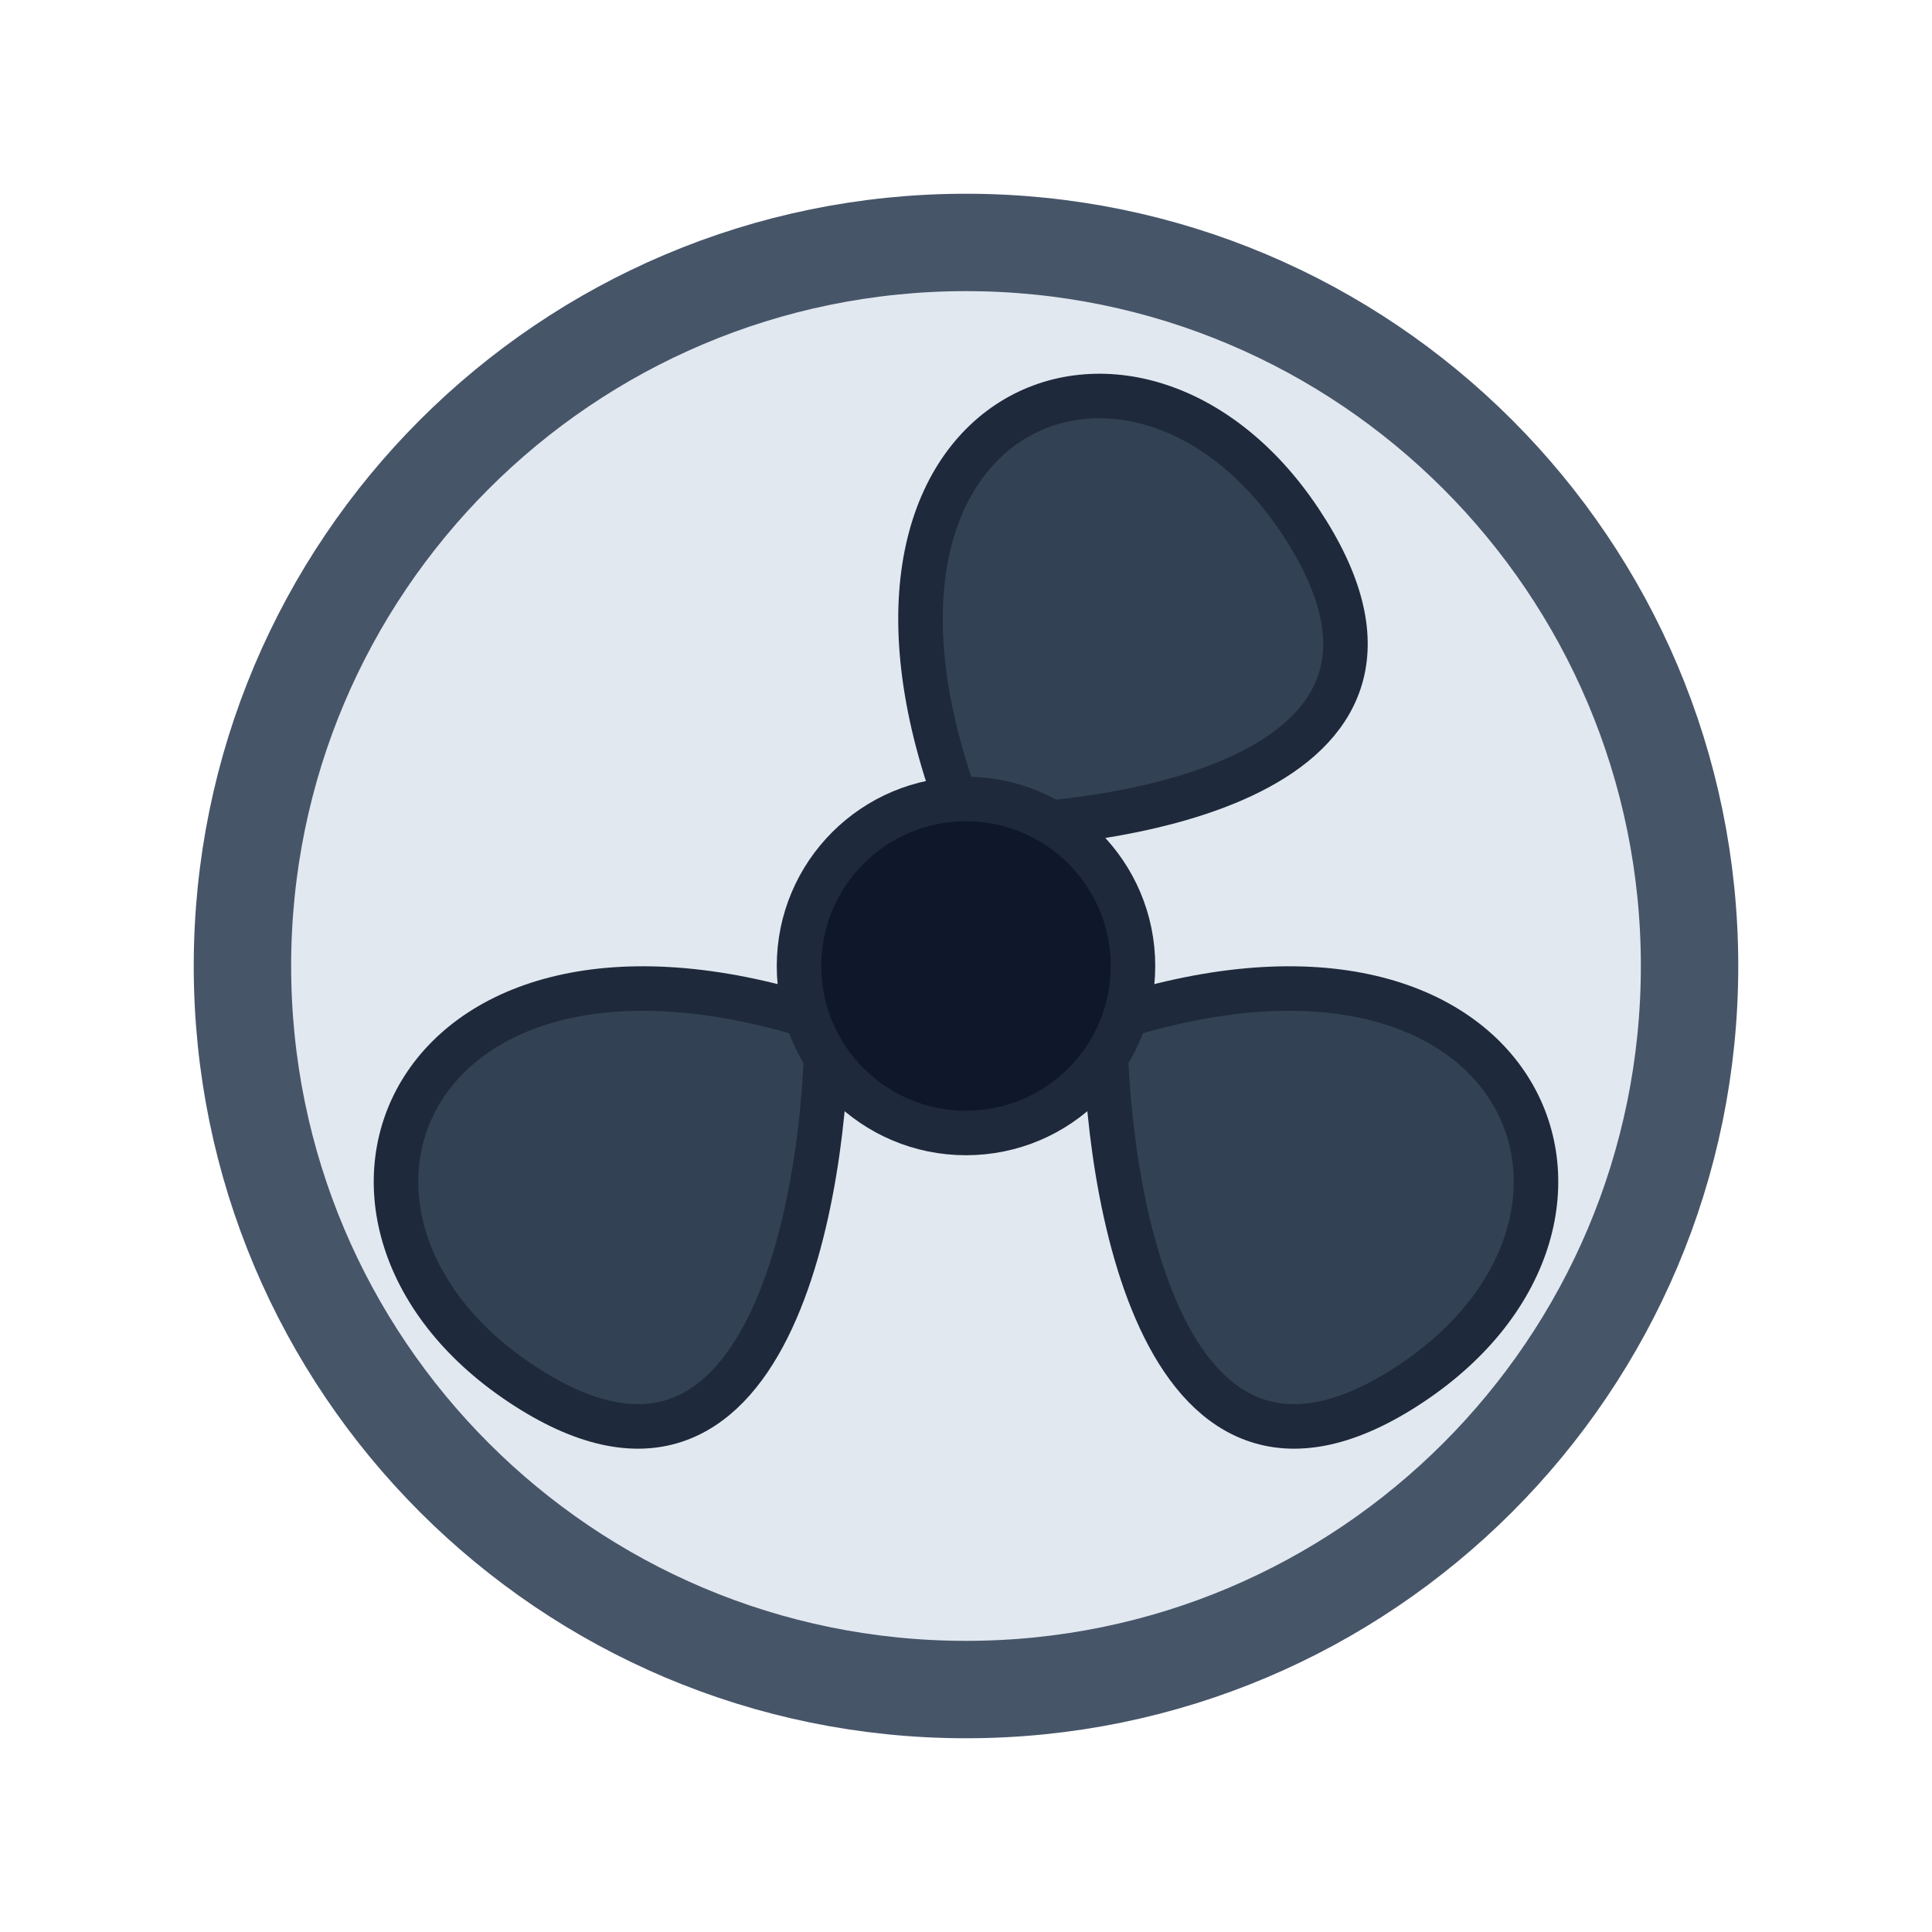
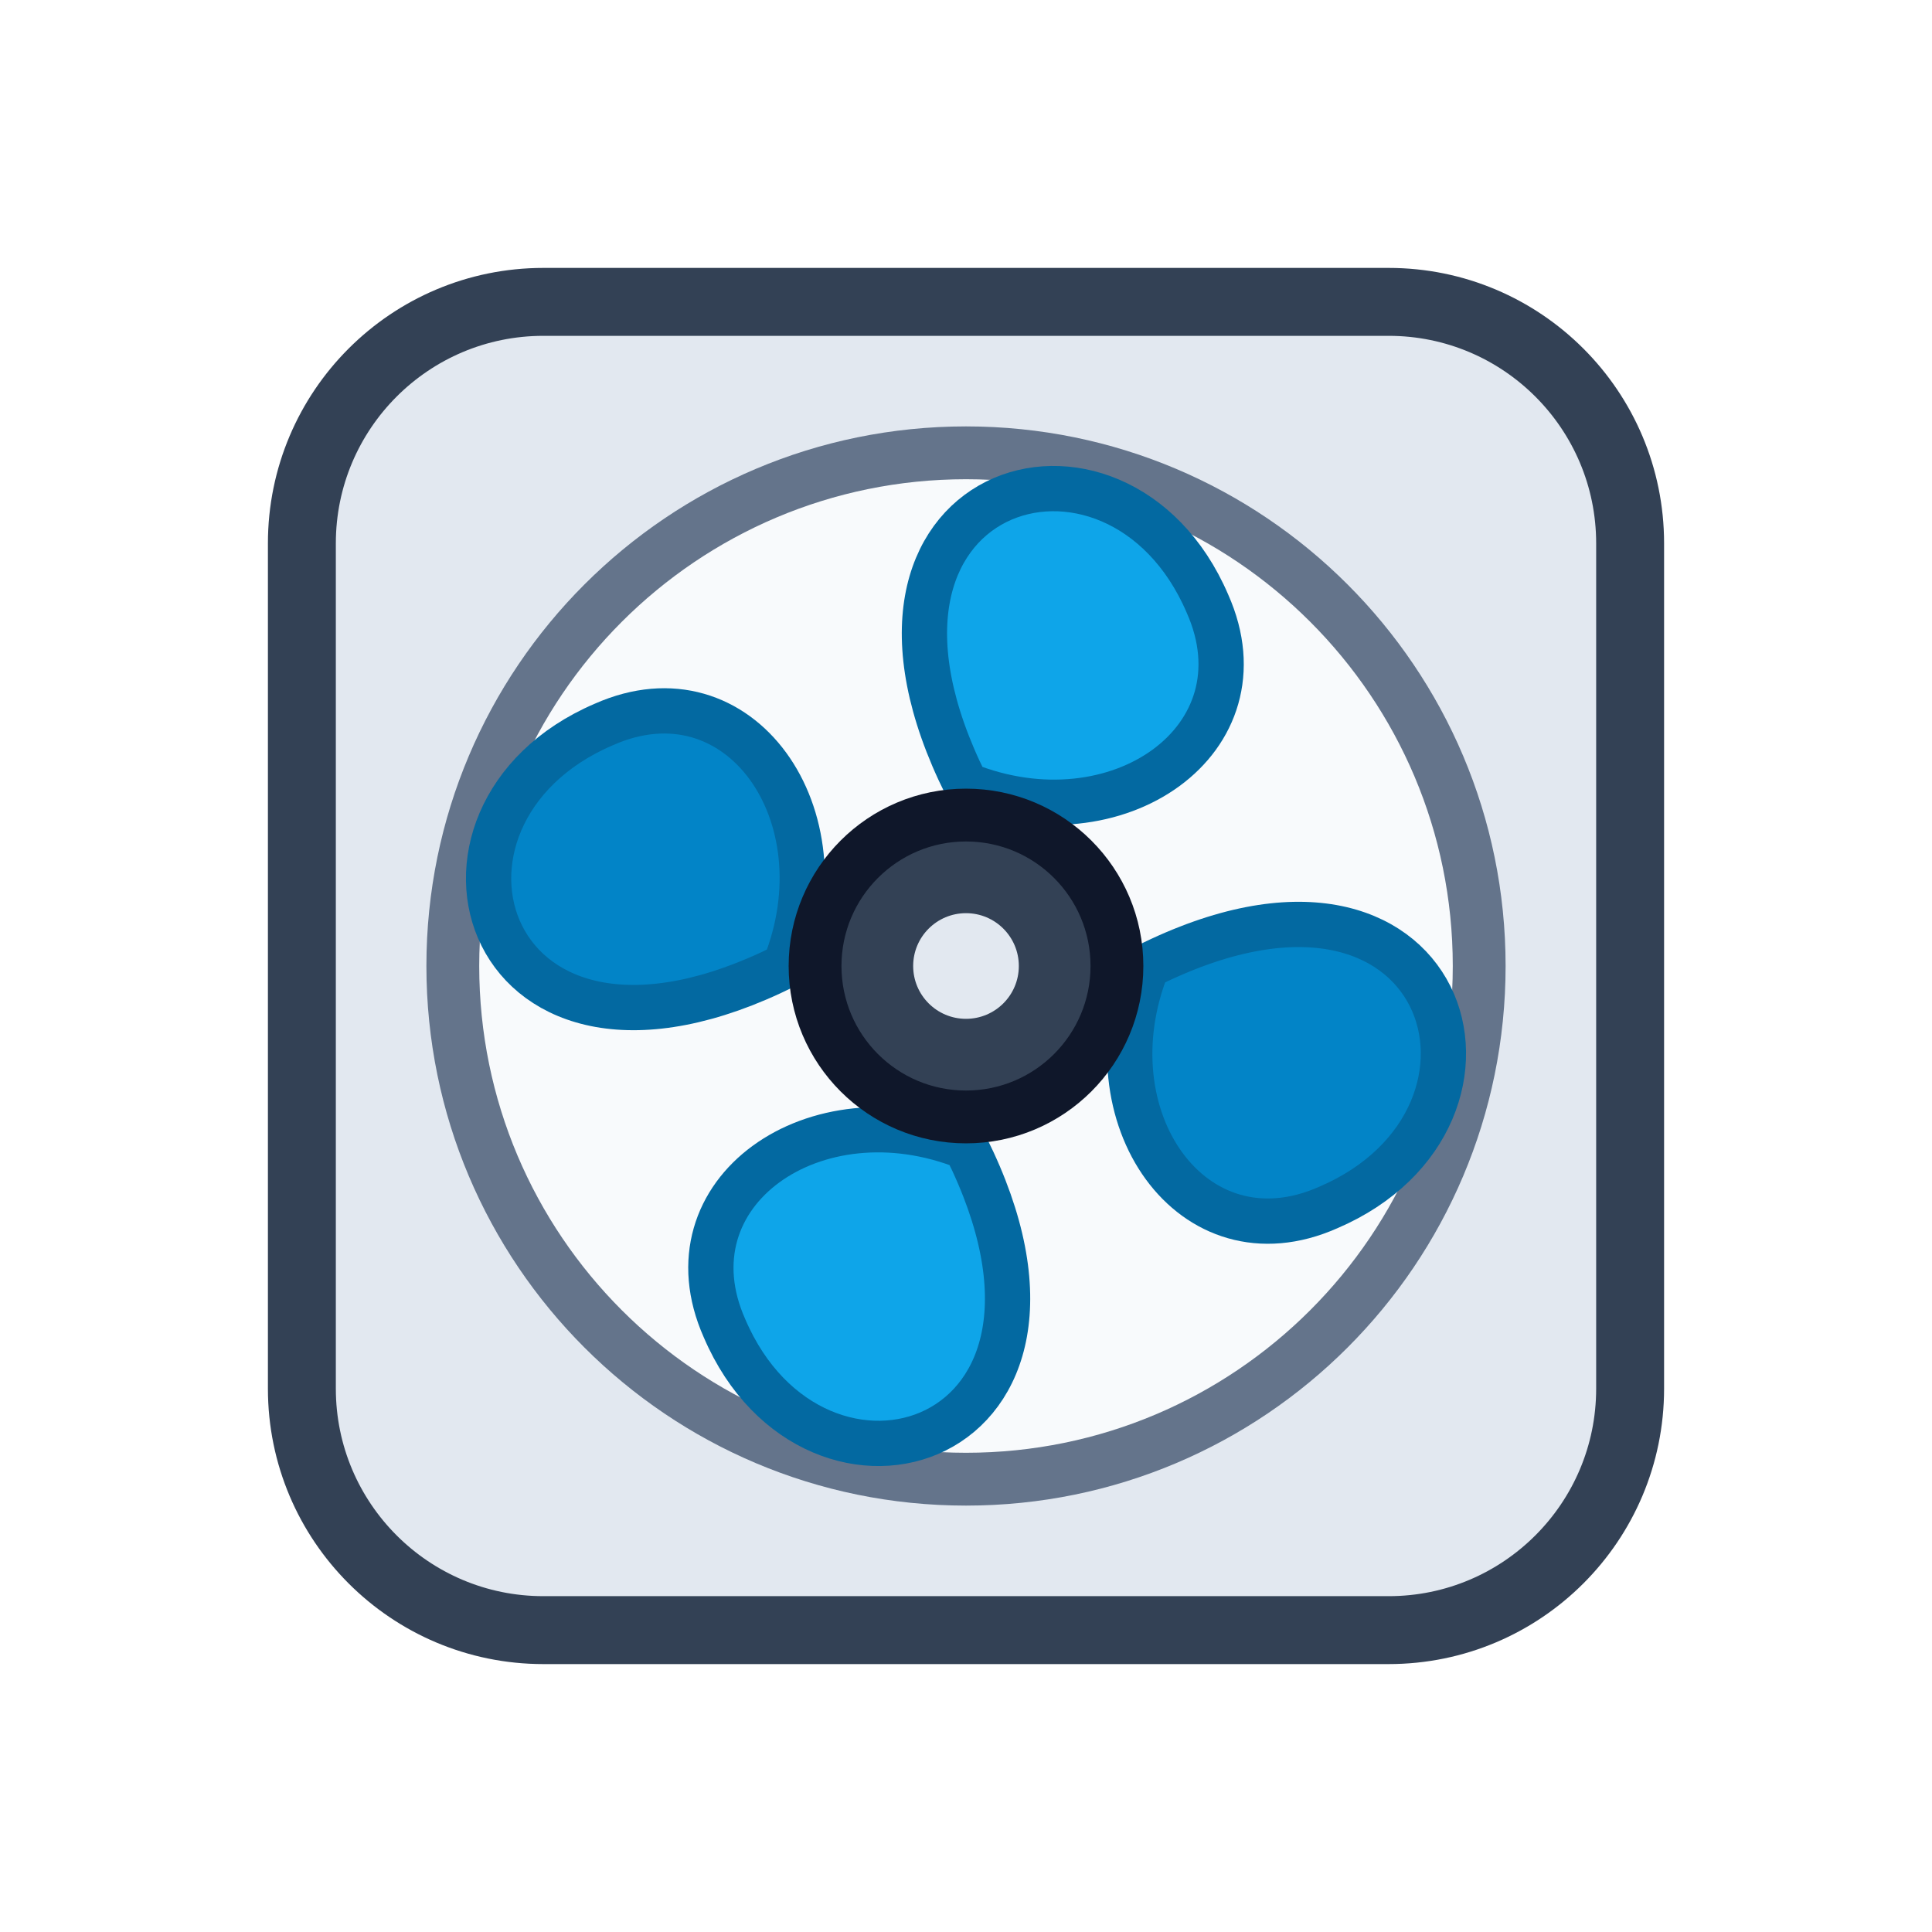
<svg xmlns="http://www.w3.org/2000/svg" viewBox="0 0 128 128" width="128" height="128">
-   <g data-normalized="1" transform="translate(5, 5) scale(0.921875)" stroke-linecap="round" stroke-linejoin="round">
-     <circle cx="64" cy="64" r="52" fill="#E2E8F0" stroke="#475569" stroke-width="7" />
-     <path d="M64 54 C52 24 76 14 88 32 S76 54 64 54 Z M74 68 C104 58 114 82 96 94 S74 80 74 68 Z M54 68 C24 58 14 82 32 94 S54 80 54 68 Z" fill="#334155" stroke="#1E293B" stroke-width="3.2" stroke-linejoin="round" />
-     <circle cx="64" cy="64" r="12" fill="#0F172A" stroke="#1E293B" stroke-width="3.2" stroke-linejoin="round" />
+   <g stroke-linecap="round" stroke-linejoin="round">
+     <rect x="20" y="20" width="88" height="88" rx="16" fill="#E2E8F0" stroke="#334155" stroke-width="4.5" />
+     <circle cx="64" cy="64" r="34" fill="#F8FAFC" stroke="#64748B" stroke-width="3.5" />
+     <path d="M64 52 C54 32 74 26 80 40 C84 49 74 56 64 52 Z" fill="#0EA5E9" stroke="#0369A1" stroke-width="3" />
+     <path d="M76 64 C96 54 102 74 88 80 C79 84 72 74 76 64 Z" fill="#0284C7" stroke="#0369A1" stroke-width="3" />
+     <path d="M64 76 C74 96 54 102 48 88 C44 79 54 72 64 76 Z" fill="#0EA5E9" stroke="#0369A1" stroke-width="3" />
+     <path d="M52 64 C32 74 26 54 40 48 C49 44 56 54 52 64 Z" fill="#0284C7" stroke="#0369A1" stroke-width="3" />
+     <circle cx="64" cy="64" r="10" fill="#334155" stroke="#0F172A" stroke-width="3.5" />
+     <circle cx="64" cy="64" r="3.5" fill="#E2E8F0" />
  </g>
</svg>
